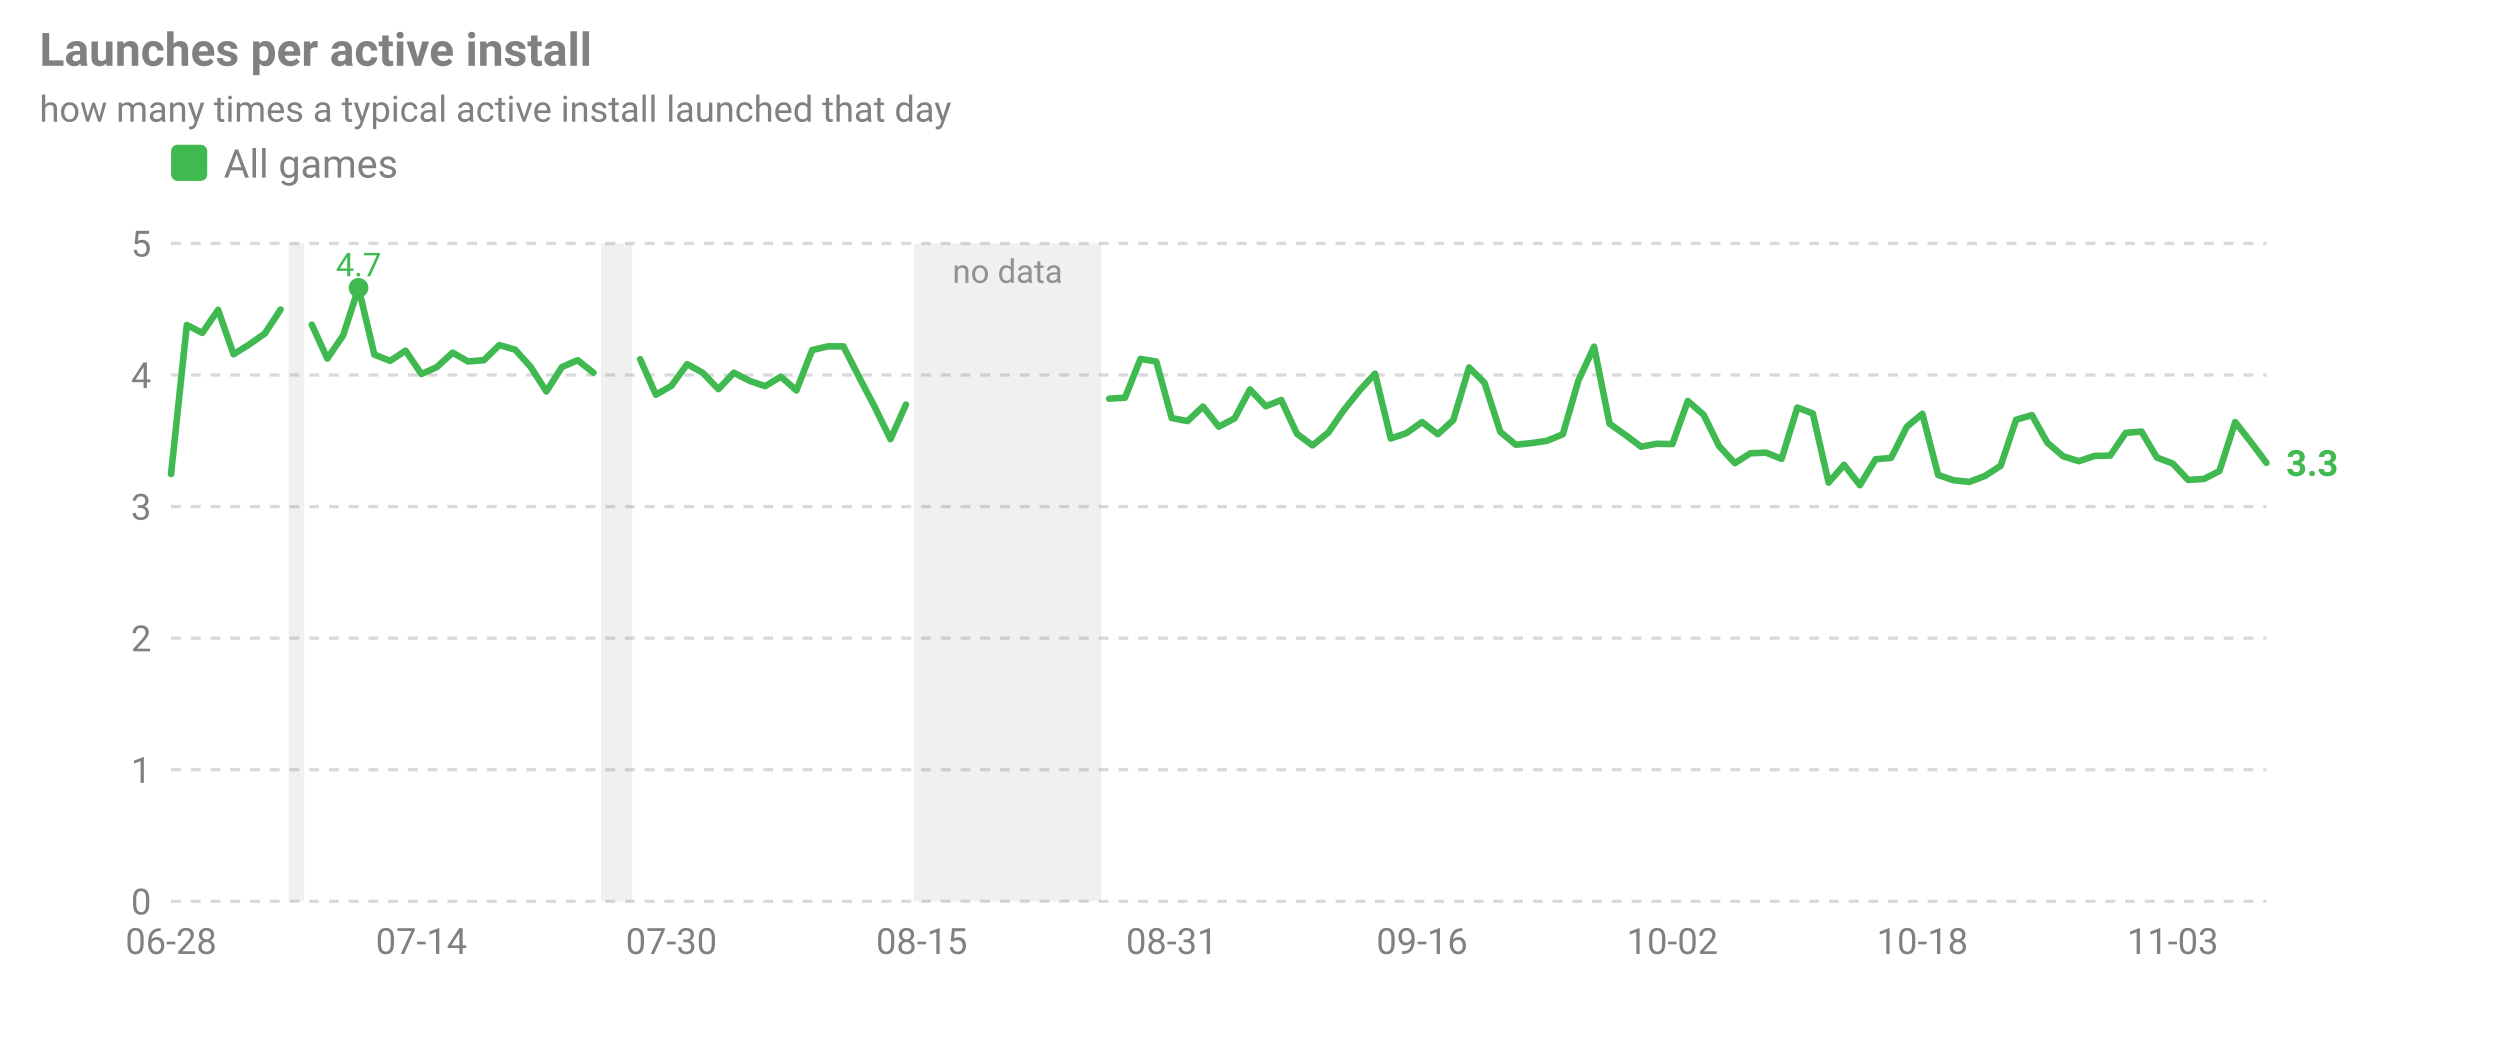
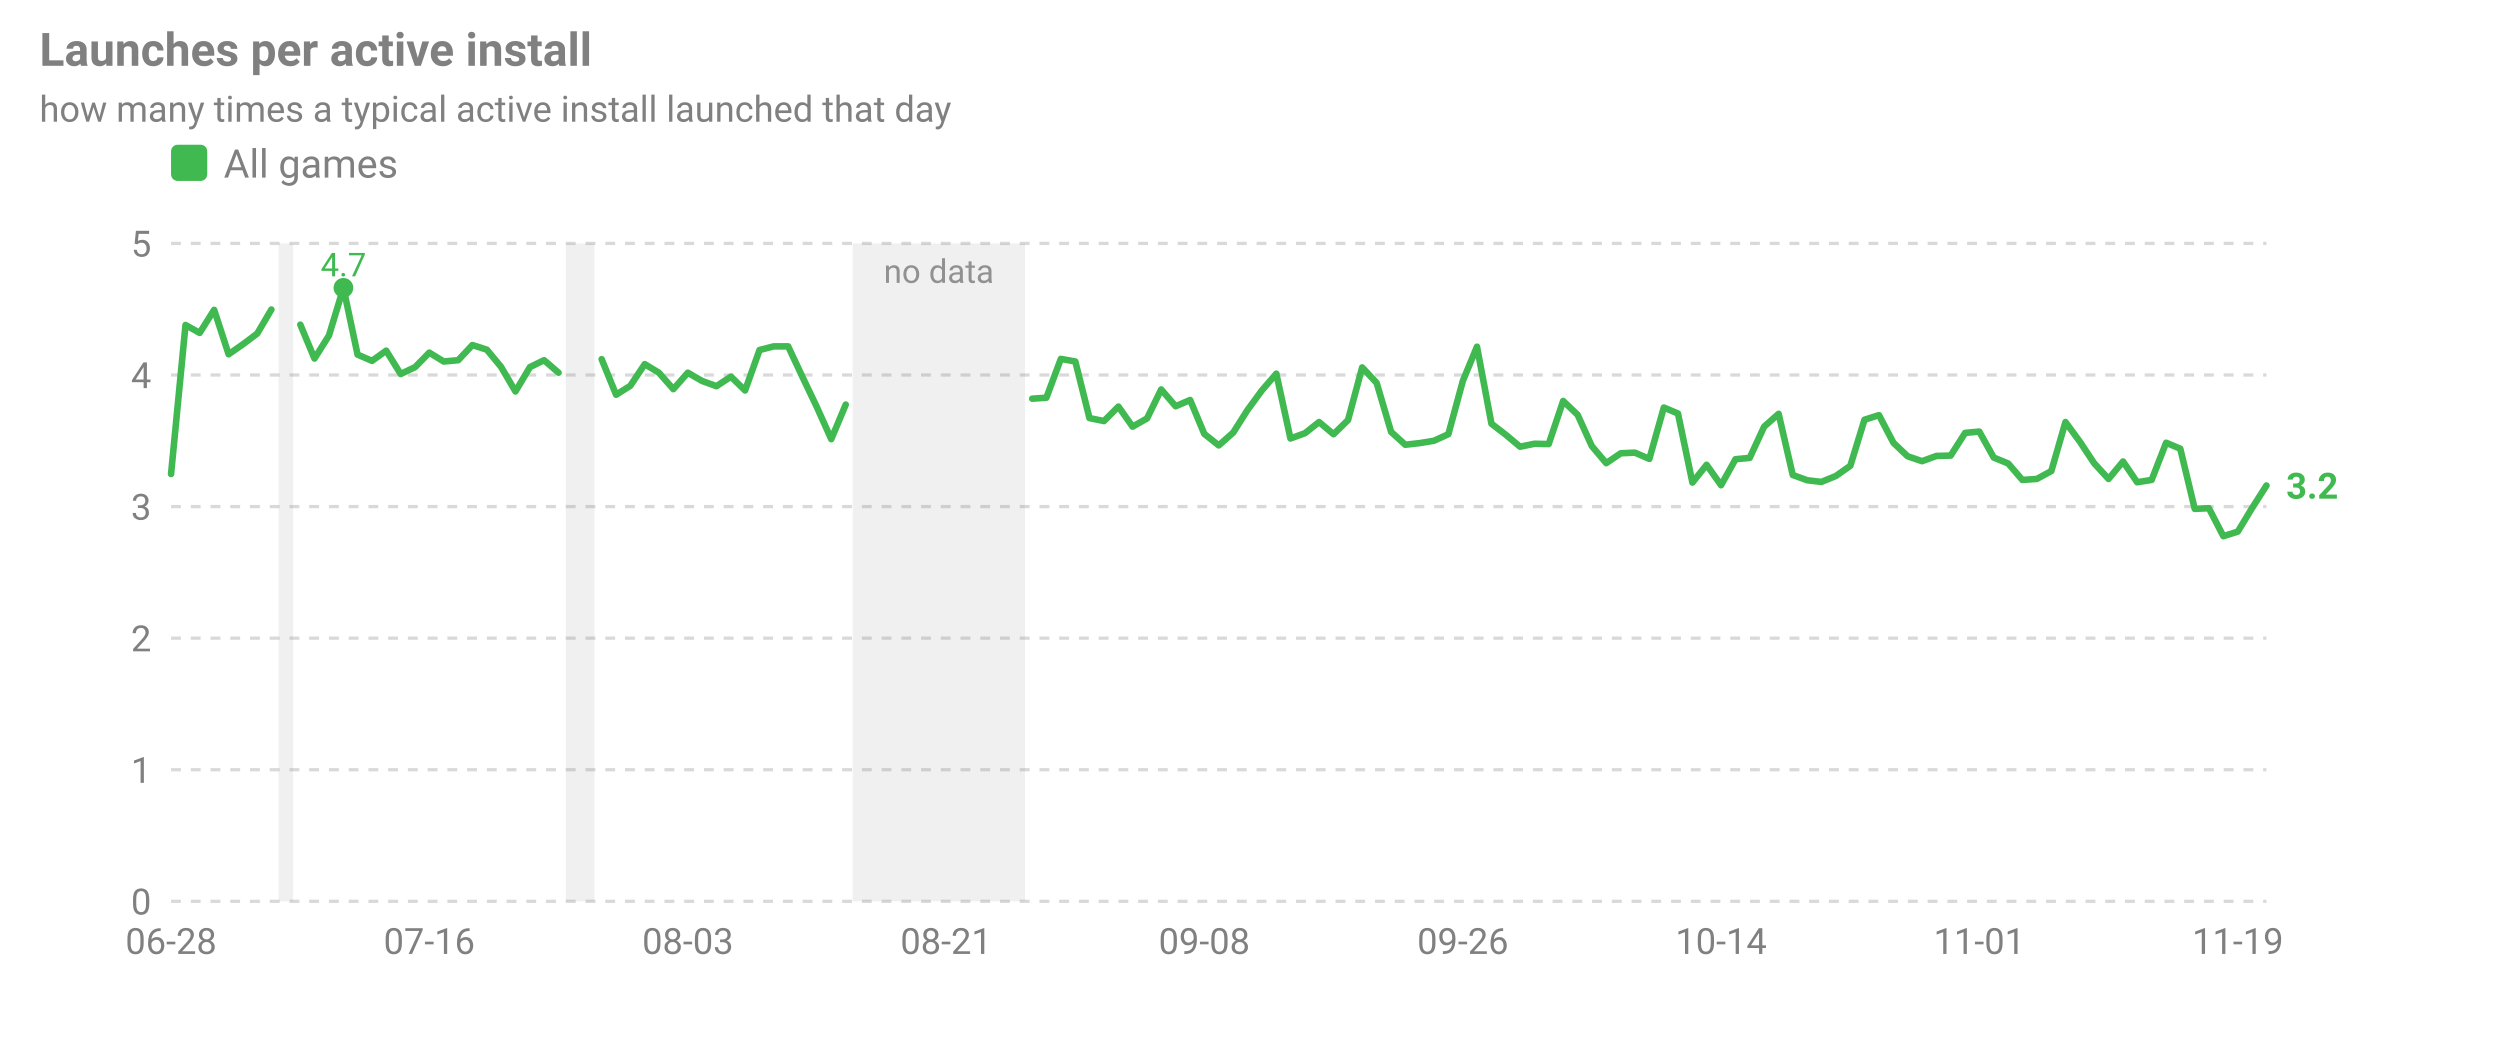
- <svg xmlns="http://www.w3.org/2000/svg" width="760" height="320" viewBox="0 0 760 320" role="img" aria-label="Launches per active install" data-chart="{&quot;bottom&quot;:274,&quot;labels&quot;:[&quot;06-28&quot;,&quot;06-29&quot;,&quot;06-30&quot;,&quot;07-01&quot;,&quot;07-02&quot;,&quot;07-03&quot;,&quot;07-04&quot;,&quot;07-05&quot;,&quot;07-06&quot;,&quot;07-07&quot;,&quot;07-08&quot;,&quot;07-09&quot;,&quot;07-10&quot;,&quot;07-11&quot;,&quot;07-12&quot;,&quot;07-13&quot;,&quot;07-14&quot;,&quot;07-15&quot;,&quot;07-16&quot;,&quot;07-17&quot;,&quot;07-18&quot;,&quot;07-19&quot;,&quot;07-20&quot;,&quot;07-21&quot;,&quot;07-22&quot;,&quot;07-23&quot;,&quot;07-24&quot;,&quot;07-25&quot;,&quot;07-26&quot;,&quot;07-27&quot;,&quot;07-28&quot;,&quot;07-29&quot;,&quot;07-30&quot;,&quot;07-31&quot;,&quot;08-01&quot;,&quot;08-02&quot;,&quot;08-03&quot;,&quot;08-04&quot;,&quot;08-05&quot;,&quot;08-06&quot;,&quot;08-07&quot;,&quot;08-08&quot;,&quot;08-09&quot;,&quot;08-10&quot;,&quot;08-11&quot;,&quot;08-12&quot;,&quot;08-13&quot;,&quot;08-14&quot;,&quot;08-15&quot;,&quot;08-16&quot;,&quot;08-17&quot;,&quot;08-18&quot;,&quot;08-19&quot;,&quot;08-20&quot;,&quot;08-21&quot;,&quot;08-22&quot;,&quot;08-23&quot;,&quot;08-24&quot;,&quot;08-25&quot;,&quot;08-26&quot;,&quot;08-27&quot;,&quot;08-28&quot;,&quot;08-29&quot;,&quot;08-30&quot;,&quot;08-31&quot;,&quot;09-01&quot;,&quot;09-02&quot;,&quot;09-03&quot;,&quot;09-04&quot;,&quot;09-05&quot;,&quot;09-06&quot;,&quot;09-07&quot;,&quot;09-08&quot;,&quot;09-09&quot;,&quot;09-10&quot;,&quot;09-11&quot;,&quot;09-12&quot;,&quot;09-13&quot;,&quot;09-14&quot;,&quot;09-15&quot;,&quot;09-16&quot;,&quot;09-17&quot;,&quot;09-18&quot;,&quot;09-19&quot;,&quot;09-20&quot;,&quot;09-21&quot;,&quot;09-22&quot;,&quot;09-23&quot;,&quot;09-24&quot;,&quot;09-25&quot;,&quot;09-26&quot;,&quot;09-27&quot;,&quot;09-28&quot;,&quot;09-29&quot;,&quot;09-30&quot;,&quot;10-01&quot;,&quot;10-02&quot;,&quot;10-03&quot;,&quot;10-04&quot;,&quot;10-05&quot;,&quot;10-06&quot;,&quot;10-07&quot;,&quot;10-08&quot;,&quot;10-09&quot;,&quot;10-10&quot;,&quot;10-11&quot;,&quot;10-12&quot;,&quot;10-13&quot;,&quot;10-14&quot;,&quot;10-15&quot;,&quot;10-16&quot;,&quot;10-17&quot;,&quot;10-18&quot;,&quot;10-19&quot;,&quot;10-20&quot;,&quot;10-21&quot;,&quot;10-22&quot;,&quot;10-23&quot;,&quot;10-24&quot;,&quot;10-25&quot;,&quot;10-26&quot;,&quot;10-27&quot;,&quot;10-28&quot;,&quot;10-29&quot;,&quot;10-30&quot;,&quot;10-31&quot;,&quot;11-01&quot;,&quot;11-02&quot;,&quot;11-03&quot;,&quot;11-04&quot;,&quot;11-05&quot;,&quot;11-06&quot;,&quot;11-07&quot;,&quot;11-08&quot;,&quot;11-09&quot;],&quot;series&quot;:[{&quot;color&quot;:&quot;#3fb950&quot;,&quot;name&quot;:&quot;All games&quot;,&quot;values&quot;:[&quot;3.2&quot;,&quot;4.4&quot;,&quot;4.3&quot;,&quot;4.5&quot;,&quot;4.2&quot;,&quot;4.2&quot;,&quot;4.3&quot;,&quot;4.5&quot;,null,&quot;4.4&quot;,&quot;4.1&quot;,&quot;4.3&quot;,&quot;4.7&quot;,&quot;4.2&quot;,&quot;4.1&quot;,&quot;4.2&quot;,&quot;4.0&quot;,&quot;4.1&quot;,&quot;4.2&quot;,&quot;4.1&quot;,&quot;4.1&quot;,&quot;4.2&quot;,&quot;4.2&quot;,&quot;4.1&quot;,&quot;3.9&quot;,&quot;4.1&quot;,&quot;4.1&quot;,&quot;4.0&quot;,null,null,&quot;4.1&quot;,&quot;3.8&quot;,&quot;3.9&quot;,&quot;4.1&quot;,&quot;4.0&quot;,&quot;3.9&quot;,&quot;4.0&quot;,&quot;4.0&quot;,&quot;3.9&quot;,&quot;4.0&quot;,&quot;3.9&quot;,&quot;4.2&quot;,&quot;4.2&quot;,&quot;4.2&quot;,&quot;4.0&quot;,&quot;3.8&quot;,&quot;3.5&quot;,&quot;3.8&quot;,null,null,null,null,null,null,null,null,null,null,null,null,&quot;3.8&quot;,&quot;3.8&quot;,&quot;4.1&quot;,&quot;4.1&quot;,&quot;3.7&quot;,&quot;3.7&quot;,&quot;3.8&quot;,&quot;3.6&quot;,&quot;3.7&quot;,&quot;3.9&quot;,&quot;3.8&quot;,&quot;3.8&quot;,&quot;3.6&quot;,&quot;3.5&quot;,&quot;3.6&quot;,&quot;3.7&quot;,&quot;3.9&quot;,&quot;4.0&quot;,&quot;3.5&quot;,&quot;3.6&quot;,&quot;3.6&quot;,&quot;3.5&quot;,&quot;3.7&quot;,&quot;4.1&quot;,&quot;3.9&quot;,&quot;3.6&quot;,&quot;3.5&quot;,&quot;3.5&quot;,&quot;3.5&quot;,&quot;3.5&quot;,&quot;4.0&quot;,&quot;4.2&quot;,&quot;3.6&quot;,&quot;3.5&quot;,&quot;3.5&quot;,&quot;3.5&quot;,&quot;3.5&quot;,&quot;3.8&quot;,&quot;3.7&quot;,&quot;3.5&quot;,&quot;3.3&quot;,&quot;3.4&quot;,&quot;3.4&quot;,&quot;3.4&quot;,&quot;3.8&quot;,&quot;3.7&quot;,&quot;3.2&quot;,&quot;3.3&quot;,&quot;3.2&quot;,&quot;3.4&quot;,&quot;3.4&quot;,&quot;3.6&quot;,&quot;3.7&quot;,&quot;3.2&quot;,&quot;3.2&quot;,&quot;3.2&quot;,&quot;3.2&quot;,&quot;3.3&quot;,&quot;3.7&quot;,&quot;3.7&quot;,&quot;3.5&quot;,&quot;3.4&quot;,&quot;3.3&quot;,&quot;3.4&quot;,&quot;3.4&quot;,&quot;3.6&quot;,&quot;3.6&quot;,&quot;3.4&quot;,&quot;3.3&quot;,&quot;3.2&quot;,&quot;3.2&quot;,&quot;3.3&quot;,&quot;3.6&quot;,&quot;3.5&quot;,&quot;3.3&quot;],&quot;y&quot;:[144.1,98.8,101.2,94.2,107.7,104.7,101.4,94.1,null,98.7,109.0,102.0,87.5,107.8,109.7,106.6,113.7,111.6,107.2,109.9,109.5,104.9,106.3,111.5,119.0,111.6,109.5,113.3,null,null,109.2,120.0,117.3,110.7,113.3,118.3,113.3,115.8,117.4,114.5,118.7,106.4,105.3,105.3,114.7,123.7,133.5,123.0,null,null,null,null,null,null,null,null,null,null,null,null,121.2,120.9,109.1,109.9,127.1,128.0,123.6,129.7,127.2,118.4,123.5,121.6,131.9,135.4,131.5,124.7,118.7,113.6,133.3,131.7,128.3,132.0,127.7,111.7,116.4,131.3,135.2,134.7,134.0,132.0,115.8,105.4,128.8,132.2,135.8,134.9,135.0,121.9,126.1,135.6,140.8,137.8,137.6,139.5,123.9,125.7,146.7,141.3,147.5,139.6,139.2,129.7,125.8,144.4,146.0,146.5,144.7,141.6,127.6,126.2,134.6,138.7,140.2,138.6,138.5,131.6,131.2,139.1,140.9,145.9,145.6,143.2,128.3,134.3,140.7]}],&quot;top&quot;:74,&quot;type&quot;:&quot;lines&quot;,&quot;x&quot;:[52.0,56.8,61.5,66.3,71.0,75.8,80.5,85.3,90.0,94.8,99.5,104.3,109.0,113.8,118.6,123.3,128.1,132.8,137.6,142.3,147.1,151.8,156.6,161.3,166.1,170.8,175.6,180.4,185.1,189.9,194.6,199.4,204.1,208.9,213.6,218.4,223.1,227.9,232.6,237.4,242.1,246.9,251.7,256.4,261.2,265.9,270.7,275.4,280.2,284.9,289.7,294.4,299.2,303.9,308.7,313.5,318.2,323.0,327.7,332.5,337.2,342.0,346.7,351.5,356.2,361.0,365.7,370.5,375.3,380.0,384.8,389.5,394.3,399.0,403.8,408.5,413.3,418.0,422.8,427.5,432.3,437.1,441.8,446.6,451.3,456.1,460.8,465.6,470.3,475.1,479.8,484.6,489.3,494.1,498.9,503.6,508.4,513.1,517.9,522.6,527.4,532.1,536.9,541.6,546.4,551.1,555.9,560.6,565.4,570.2,574.9,579.7,584.4,589.2,593.9,598.7,603.4,608.2,612.9,617.7,622.4,627.2,632.0,636.7,641.5,646.2,651.0,655.7,660.5,665.2,670.0,674.7,679.5,684.2,689.0]}">
+ <svg xmlns="http://www.w3.org/2000/svg" width="760" height="320" viewBox="0 0 760 320" role="img" aria-label="Launches per active install" data-chart="{&quot;bottom&quot;:274,&quot;labels&quot;:[&quot;06-28&quot;,&quot;06-29&quot;,&quot;06-30&quot;,&quot;07-01&quot;,&quot;07-02&quot;,&quot;07-03&quot;,&quot;07-04&quot;,&quot;07-05&quot;,&quot;07-06&quot;,&quot;07-07&quot;,&quot;07-08&quot;,&quot;07-09&quot;,&quot;07-10&quot;,&quot;07-11&quot;,&quot;07-12&quot;,&quot;07-13&quot;,&quot;07-14&quot;,&quot;07-15&quot;,&quot;07-16&quot;,&quot;07-17&quot;,&quot;07-18&quot;,&quot;07-19&quot;,&quot;07-20&quot;,&quot;07-21&quot;,&quot;07-22&quot;,&quot;07-23&quot;,&quot;07-24&quot;,&quot;07-25&quot;,&quot;07-26&quot;,&quot;07-27&quot;,&quot;07-28&quot;,&quot;07-29&quot;,&quot;07-30&quot;,&quot;07-31&quot;,&quot;08-01&quot;,&quot;08-02&quot;,&quot;08-03&quot;,&quot;08-04&quot;,&quot;08-05&quot;,&quot;08-06&quot;,&quot;08-07&quot;,&quot;08-08&quot;,&quot;08-09&quot;,&quot;08-10&quot;,&quot;08-11&quot;,&quot;08-12&quot;,&quot;08-13&quot;,&quot;08-14&quot;,&quot;08-15&quot;,&quot;08-16&quot;,&quot;08-17&quot;,&quot;08-18&quot;,&quot;08-19&quot;,&quot;08-20&quot;,&quot;08-21&quot;,&quot;08-22&quot;,&quot;08-23&quot;,&quot;08-24&quot;,&quot;08-25&quot;,&quot;08-26&quot;,&quot;08-27&quot;,&quot;08-28&quot;,&quot;08-29&quot;,&quot;08-30&quot;,&quot;08-31&quot;,&quot;09-01&quot;,&quot;09-02&quot;,&quot;09-03&quot;,&quot;09-04&quot;,&quot;09-05&quot;,&quot;09-06&quot;,&quot;09-07&quot;,&quot;09-08&quot;,&quot;09-09&quot;,&quot;09-10&quot;,&quot;09-11&quot;,&quot;09-12&quot;,&quot;09-13&quot;,&quot;09-14&quot;,&quot;09-15&quot;,&quot;09-16&quot;,&quot;09-17&quot;,&quot;09-18&quot;,&quot;09-19&quot;,&quot;09-20&quot;,&quot;09-21&quot;,&quot;09-22&quot;,&quot;09-23&quot;,&quot;09-24&quot;,&quot;09-25&quot;,&quot;09-26&quot;,&quot;09-27&quot;,&quot;09-28&quot;,&quot;09-29&quot;,&quot;09-30&quot;,&quot;10-01&quot;,&quot;10-02&quot;,&quot;10-03&quot;,&quot;10-04&quot;,&quot;10-05&quot;,&quot;10-06&quot;,&quot;10-07&quot;,&quot;10-08&quot;,&quot;10-09&quot;,&quot;10-10&quot;,&quot;10-11&quot;,&quot;10-12&quot;,&quot;10-13&quot;,&quot;10-14&quot;,&quot;10-15&quot;,&quot;10-16&quot;,&quot;10-17&quot;,&quot;10-18&quot;,&quot;10-19&quot;,&quot;10-20&quot;,&quot;10-21&quot;,&quot;10-22&quot;,&quot;10-23&quot;,&quot;10-24&quot;,&quot;10-25&quot;,&quot;10-26&quot;,&quot;10-27&quot;,&quot;10-28&quot;,&quot;10-29&quot;,&quot;10-30&quot;,&quot;10-31&quot;,&quot;11-01&quot;,&quot;11-02&quot;,&quot;11-03&quot;,&quot;11-04&quot;,&quot;11-05&quot;,&quot;11-06&quot;,&quot;11-07&quot;,&quot;11-08&quot;,&quot;11-09&quot;,&quot;11-10&quot;,&quot;11-11&quot;,&quot;11-12&quot;,&quot;11-13&quot;,&quot;11-14&quot;,&quot;11-15&quot;,&quot;11-16&quot;,&quot;11-17&quot;,&quot;11-18&quot;,&quot;11-19&quot;,&quot;11-20&quot;,&quot;11-21&quot;],&quot;series&quot;:[{&quot;color&quot;:&quot;#3fb950&quot;,&quot;name&quot;:&quot;All games&quot;,&quot;values&quot;:[&quot;3.2&quot;,&quot;4.4&quot;,&quot;4.3&quot;,&quot;4.5&quot;,&quot;4.2&quot;,&quot;4.2&quot;,&quot;4.3&quot;,&quot;4.5&quot;,null,&quot;4.4&quot;,&quot;4.1&quot;,&quot;4.3&quot;,&quot;4.7&quot;,&quot;4.2&quot;,&quot;4.1&quot;,&quot;4.2&quot;,&quot;4.0&quot;,&quot;4.1&quot;,&quot;4.2&quot;,&quot;4.1&quot;,&quot;4.1&quot;,&quot;4.2&quot;,&quot;4.2&quot;,&quot;4.1&quot;,&quot;3.9&quot;,&quot;4.1&quot;,&quot;4.1&quot;,&quot;4.0&quot;,null,null,&quot;4.1&quot;,&quot;3.8&quot;,&quot;3.9&quot;,&quot;4.1&quot;,&quot;4.0&quot;,&quot;3.9&quot;,&quot;4.0&quot;,&quot;4.0&quot;,&quot;3.9&quot;,&quot;4.0&quot;,&quot;3.9&quot;,&quot;4.2&quot;,&quot;4.2&quot;,&quot;4.2&quot;,&quot;4.0&quot;,&quot;3.8&quot;,&quot;3.5&quot;,&quot;3.8&quot;,null,null,null,null,null,null,null,null,null,null,null,null,&quot;3.8&quot;,&quot;3.8&quot;,&quot;4.1&quot;,&quot;4.1&quot;,&quot;3.7&quot;,&quot;3.7&quot;,&quot;3.8&quot;,&quot;3.6&quot;,&quot;3.7&quot;,&quot;3.9&quot;,&quot;3.8&quot;,&quot;3.8&quot;,&quot;3.6&quot;,&quot;3.5&quot;,&quot;3.6&quot;,&quot;3.7&quot;,&quot;3.9&quot;,&quot;4.0&quot;,&quot;3.5&quot;,&quot;3.6&quot;,&quot;3.6&quot;,&quot;3.5&quot;,&quot;3.7&quot;,&quot;4.1&quot;,&quot;3.9&quot;,&quot;3.6&quot;,&quot;3.5&quot;,&quot;3.5&quot;,&quot;3.5&quot;,&quot;3.5&quot;,&quot;4.0&quot;,&quot;4.2&quot;,&quot;3.6&quot;,&quot;3.5&quot;,&quot;3.5&quot;,&quot;3.5&quot;,&quot;3.5&quot;,&quot;3.8&quot;,&quot;3.7&quot;,&quot;3.5&quot;,&quot;3.3&quot;,&quot;3.4&quot;,&quot;3.4&quot;,&quot;3.4&quot;,&quot;3.8&quot;,&quot;3.7&quot;,&quot;3.2&quot;,&quot;3.3&quot;,&quot;3.2&quot;,&quot;3.4&quot;,&quot;3.4&quot;,&quot;3.6&quot;,&quot;3.7&quot;,&quot;3.2&quot;,&quot;3.2&quot;,&quot;3.2&quot;,&quot;3.2&quot;,&quot;3.3&quot;,&quot;3.7&quot;,&quot;3.7&quot;,&quot;3.5&quot;,&quot;3.4&quot;,&quot;3.3&quot;,&quot;3.4&quot;,&quot;3.4&quot;,&quot;3.6&quot;,&quot;3.6&quot;,&quot;3.4&quot;,&quot;3.3&quot;,&quot;3.2&quot;,&quot;3.2&quot;,&quot;3.3&quot;,&quot;3.6&quot;,&quot;3.5&quot;,&quot;3.3&quot;,&quot;3.2&quot;,&quot;3.3&quot;,&quot;3.2&quot;,&quot;3.2&quot;,&quot;3.5&quot;,&quot;3.4&quot;,&quot;3.0&quot;,&quot;3.0&quot;,&quot;2.8&quot;,&quot;2.8&quot;,&quot;3.0&quot;,&quot;3.2&quot;],&quot;y&quot;:[144.1,98.8,101.2,94.2,107.7,104.7,101.4,94.1,null,98.7,109.0,102.0,87.5,107.8,109.7,106.6,113.7,111.6,107.2,109.9,109.5,104.9,106.3,111.5,119.0,111.6,109.5,113.3,null,null,109.2,120.0,117.3,110.7,113.3,118.3,113.3,115.8,117.4,114.5,118.7,106.4,105.3,105.3,114.7,123.7,133.5,123.0,null,null,null,null,null,null,null,null,null,null,null,null,121.2,120.9,109.1,109.9,127.1,128.0,123.6,129.7,127.2,118.4,123.5,121.6,131.9,135.4,131.5,124.7,118.7,113.6,133.3,131.7,128.3,132.0,127.7,111.7,116.4,131.3,135.2,134.7,134.0,132.0,115.8,105.4,128.8,132.2,135.8,134.9,135.0,121.9,126.1,135.6,140.8,137.8,137.6,139.5,123.9,125.7,146.7,141.3,147.5,139.6,139.2,129.7,125.8,144.4,146.0,146.5,144.7,141.6,127.6,126.2,134.6,138.7,140.2,138.6,138.5,131.6,131.2,139.1,140.9,145.9,145.6,143.2,128.3,134.3,140.8,145.6,140.3,146.6,145.9,134.6,136.4,154.7,154.5,163.0,161.6,154.5,147.6]}],&quot;top&quot;:74,&quot;type&quot;:&quot;lines&quot;,&quot;x&quot;:[52.0,56.4,60.7,65.1,69.5,73.8,78.2,82.5,86.9,91.3,95.6,100.0,104.4,108.7,113.1,117.4,121.8,126.2,130.5,134.9,139.3,143.6,148.0,152.3,156.7,161.1,165.4,169.8,174.2,178.5,182.9,187.3,191.6,196.0,200.3,204.7,209.1,213.4,217.8,222.2,226.5,230.9,235.2,239.6,244.0,248.3,252.7,257.1,261.4,265.8,270.2,274.5,278.9,283.2,287.6,292.0,296.3,300.7,305.1,309.4,313.8,318.1,322.5,326.9,331.2,335.6,340.0,344.3,348.7,353.0,357.4,361.8,366.1,370.5,374.9,379.2,383.6,388.0,392.3,396.7,401.0,405.4,409.8,414.1,418.5,422.9,427.2,431.6,435.9,440.3,444.7,449.0,453.4,457.8,462.1,466.5,470.8,475.2,479.6,483.9,488.3,492.7,497.0,501.4,505.8,510.1,514.5,518.8,523.2,527.6,531.9,536.3,540.7,545.0,549.4,553.7,558.1,562.5,566.8,571.2,575.6,579.9,584.3,588.7,593.0,597.4,601.7,606.1,610.5,614.8,619.2,623.6,627.9,632.3,636.6,641.0,645.4,649.7,654.1,658.5,662.8,667.2,671.5,675.9,680.3,684.6,689.0]}">
  <style>
  text{font-family:-apple-system,BlinkMacSystemFont,'Segoe UI',Roboto,Helvetica,Arial,sans-serif}
  .grid{stroke:#808080;stroke-opacity:.3;stroke-width:1}
  .axis{stroke:#808080;stroke-width:1}
  .lbl{fill:#808080;font-size:12px}
  .val{fill:#808080;font-size:12px;font-weight:600}
  .title{fill:#808080;font-size:14px;font-weight:700}
  .sub{fill:#808080;font-size:11px}
  .gap{fill:#808080;opacity:.12}
  .gaplbl{fill:#808080;font-size:10px;opacity:.85}
+   .mark{stroke:#808080;stroke-opacity:.7;stroke-width:1;stroke-dasharray:2 3}
+   .markbg{fill:#808080;fill-opacity:.22}
+   .marklbl{fill:#808080;font-size:9.5px;font-weight:600}
  .ico{fill:#808080}
  .t1{fill:#e3b341}
  .t2{fill:#d29922}
  .t3{fill:#b7860b}
  .t4{fill:#946f0f}
</style>
  <text x="12" y="20" class="title">Launches per active install</text>
  <text x="12" y="37" class="sub">how many times a typical active install launched that day</text>
-   <rect x="87.7" y="74" width="4.8" height="200" class="gap" />
-   <rect x="182.7" y="74" width="9.5" height="200" class="gap" />
-   <rect x="277.8" y="74" width="57.0" height="200" class="gap" />
-   <text x="306.3" y="86" class="gaplbl" text-anchor="middle">no data</text>
+   <rect x="84.7" y="74" width="4.4" height="200" class="gap" />
+   <rect x="172.0" y="74" width="8.7" height="200" class="gap" />
+   <rect x="259.2" y="74" width="52.4" height="200" class="gap" />
+   <text x="285.4" y="86" class="gaplbl" text-anchor="middle">no data</text>
  <line x1="52" y1="274.0" x2="689" y2="274.0" class="grid" stroke-dasharray="3 3" />
  <text x="46" y="278.0" class="sub" text-anchor="end">0</text>
  <line x1="52" y1="234.0" x2="689" y2="234.0" class="grid" stroke-dasharray="3 3" />
  <text x="46" y="238.0" class="sub" text-anchor="end">1</text>
  <line x1="52" y1="194.0" x2="689" y2="194.0" class="grid" stroke-dasharray="3 3" />
  <text x="46" y="198.0" class="sub" text-anchor="end">2</text>
  <line x1="52" y1="154.0" x2="689" y2="154.0" class="grid" stroke-dasharray="3 3" />
  <text x="46" y="158.0" class="sub" text-anchor="end">3</text>
  <line x1="52" y1="114.0" x2="689" y2="114.0" class="grid" stroke-dasharray="3 3" />
  <text x="46" y="118.0" class="sub" text-anchor="end">4</text>
  <line x1="52" y1="74.0" x2="689" y2="74.0" class="grid" stroke-dasharray="3 3" />
  <text x="46" y="78.0" class="sub" text-anchor="end">5</text>
  <text x="52.0" y="290" class="sub" text-anchor="middle">06-28</text>
-   <text x="128.1" y="290" class="sub" text-anchor="middle">07-14</text>
-   <text x="204.1" y="290" class="sub" text-anchor="middle">07-30</text>
-   <text x="280.2" y="290" class="sub" text-anchor="middle">08-15</text>
-   <text x="356.2" y="290" class="sub" text-anchor="middle">08-31</text>
-   <text x="432.3" y="290" class="sub" text-anchor="middle">09-16</text>
-   <text x="508.4" y="290" class="sub" text-anchor="middle">10-02</text>
-   <text x="584.4" y="290" class="sub" text-anchor="middle">10-18</text>
-   <text x="660.5" y="290" class="sub" text-anchor="middle">11-03</text>
-   <polyline points="52.0,144.1 56.8,98.8 61.5,101.2 66.3,94.2 71.0,107.7 75.8,104.7 80.5,101.4 85.3,94.1" fill="none" stroke="#3fb950" stroke-width="2" stroke-linejoin="round" stroke-linecap="round" />
-   <polyline points="94.8,98.7 99.5,109.0 104.3,102.0 109.0,87.5 113.8,107.8 118.6,109.7 123.3,106.6 128.1,113.7 132.8,111.6 137.6,107.2 142.3,109.9 147.1,109.5 151.8,104.9 156.6,106.3 161.3,111.5 166.1,119.0 170.8,111.6 175.6,109.5 180.4,113.3" fill="none" stroke="#3fb950" stroke-width="2" stroke-linejoin="round" stroke-linecap="round" />
-   <polyline points="194.6,109.2 199.4,120.0 204.1,117.3 208.9,110.7 213.6,113.3 218.4,118.3 223.1,113.3 227.9,115.8 232.6,117.4 237.4,114.5 242.1,118.7 246.9,106.4 251.7,105.3 256.4,105.3 261.2,114.7 265.9,123.7 270.7,133.5 275.4,123.0" fill="none" stroke="#3fb950" stroke-width="2" stroke-linejoin="round" stroke-linecap="round" />
-   <polyline points="337.2,121.2 342.0,120.9 346.7,109.1 351.5,109.9 356.2,127.1 361.0,128.0 365.7,123.6 370.5,129.7 375.3,127.2 380.0,118.4 384.8,123.5 389.5,121.6 394.3,131.9 399.0,135.4 403.8,131.5 408.5,124.7 413.3,118.7 418.0,113.6 422.8,133.3 427.5,131.7 432.3,128.3 437.1,132.0 441.8,127.7 446.6,111.7 451.3,116.4 456.1,131.3 460.8,135.2 465.6,134.7 470.3,134.0 475.1,132.0 479.8,115.8 484.6,105.4 489.3,128.8 494.1,132.2 498.9,135.8 503.6,134.9 508.4,135.0 513.1,121.9 517.9,126.1 522.6,135.6 527.4,140.8 532.1,137.8 536.9,137.6 541.6,139.5 546.4,123.9 551.1,125.7 555.9,146.7 560.6,141.3 565.4,147.5 570.2,139.6 574.9,139.2 579.7,129.7 584.4,125.8 589.2,144.4 593.9,146.0 598.7,146.5 603.4,144.7 608.2,141.6 612.9,127.6 617.7,126.2 622.4,134.6 627.2,138.7 632.0,140.2 636.7,138.6 641.5,138.5 646.2,131.6 651.0,131.2 655.7,139.1 660.5,140.9 665.2,145.9 670.0,145.6 674.7,143.2 679.5,128.3 684.2,134.3 689.0,140.7" fill="none" stroke="#3fb950" stroke-width="2" stroke-linejoin="round" stroke-linecap="round" />
-   <text x="695.0" y="144.7" style="fill:#3fb950;font-size:11px;font-weight:600">3.3</text>
-   <circle cx="109.0" cy="87.5" r="3" fill="#3fb950" />
-   <text x="109.0" y="84.0" text-anchor="middle" style="fill:#3fb950;font-size:10px">4.7</text>
+   <text x="130.5" y="290" class="sub" text-anchor="middle">07-16</text>
+   <text x="209.1" y="290" class="sub" text-anchor="middle">08-03</text>
+   <text x="287.6" y="290" class="sub" text-anchor="middle">08-21</text>
+   <text x="366.1" y="290" class="sub" text-anchor="middle">09-08</text>
+   <text x="444.7" y="290" class="sub" text-anchor="middle">09-26</text>
+   <text x="523.2" y="290" class="sub" text-anchor="middle">10-14</text>
+   <text x="601.7" y="290" class="sub" text-anchor="middle">11-01</text>
+   <text x="680.3" y="290" class="sub" text-anchor="middle">11-19</text>
+   <polyline points="52.0,144.1 56.4,98.8 60.7,101.2 65.1,94.2 69.5,107.7 73.8,104.7 78.2,101.4 82.5,94.1" fill="none" stroke="#3fb950" stroke-width="2" stroke-linejoin="round" stroke-linecap="round" />
+   <polyline points="91.3,98.7 95.6,109.0 100.0,102.0 104.4,87.5 108.7,107.8 113.1,109.7 117.4,106.6 121.8,113.7 126.2,111.6 130.5,107.2 134.9,109.9 139.3,109.5 143.6,104.9 148.0,106.3 152.3,111.5 156.7,119.0 161.1,111.6 165.4,109.5 169.8,113.3" fill="none" stroke="#3fb950" stroke-width="2" stroke-linejoin="round" stroke-linecap="round" />
+   <polyline points="182.9,109.2 187.3,120.0 191.6,117.3 196.0,110.7 200.3,113.3 204.7,118.3 209.1,113.3 213.4,115.8 217.8,117.4 222.2,114.5 226.5,118.7 230.9,106.4 235.2,105.3 239.6,105.3 244.0,114.7 248.3,123.7 252.7,133.5 257.1,123.0" fill="none" stroke="#3fb950" stroke-width="2" stroke-linejoin="round" stroke-linecap="round" />
+   <polyline points="313.8,121.2 318.1,120.9 322.5,109.1 326.9,109.9 331.2,127.1 335.6,128.0 340.0,123.6 344.3,129.7 348.7,127.2 353.0,118.4 357.4,123.5 361.8,121.6 366.1,131.9 370.5,135.4 374.9,131.5 379.2,124.7 383.6,118.7 388.0,113.6 392.3,133.3 396.7,131.7 401.0,128.3 405.4,132.0 409.8,127.7 414.1,111.7 418.5,116.4 422.9,131.3 427.2,135.2 431.6,134.7 435.9,134.0 440.3,132.0 444.7,115.8 449.0,105.4 453.4,128.8 457.8,132.2 462.1,135.8 466.5,134.9 470.8,135.0 475.2,121.9 479.6,126.1 483.9,135.6 488.3,140.8 492.7,137.8 497.0,137.6 501.4,139.5 505.8,123.9 510.1,125.7 514.5,146.7 518.8,141.3 523.2,147.5 527.6,139.6 531.9,139.2 536.3,129.7 540.7,125.8 545.0,144.4 549.4,146.0 553.7,146.5 558.1,144.7 562.5,141.6 566.8,127.6 571.2,126.2 575.6,134.6 579.9,138.7 584.3,140.2 588.7,138.6 593.0,138.5 597.4,131.6 601.7,131.2 606.1,139.1 610.5,140.9 614.8,145.9 619.2,145.6 623.6,143.2 627.9,128.3 632.3,134.3 636.6,140.8 641.0,145.6 645.4,140.3 649.7,146.6 654.1,145.9 658.5,134.6 662.8,136.4 667.2,154.7 671.5,154.5 675.9,163.0 680.3,161.6 684.6,154.5 689.0,147.6" fill="none" stroke="#3fb950" stroke-width="2" stroke-linejoin="round" stroke-linecap="round" />
+   <text x="695.0" y="151.6" style="fill:#3fb950;font-size:11px;font-weight:600">3.2</text>
+   <circle cx="104.4" cy="87.5" r="3" fill="#3fb950" />
+   <text x="104.4" y="84.0" text-anchor="middle" style="fill:#3fb950;font-size:10px">4.7</text>
  <rect x="52" y="44" width="11" height="11" rx="2" fill="#3fb950" />
  <text x="68" y="54" class="lbl">All games</text>
</svg>
